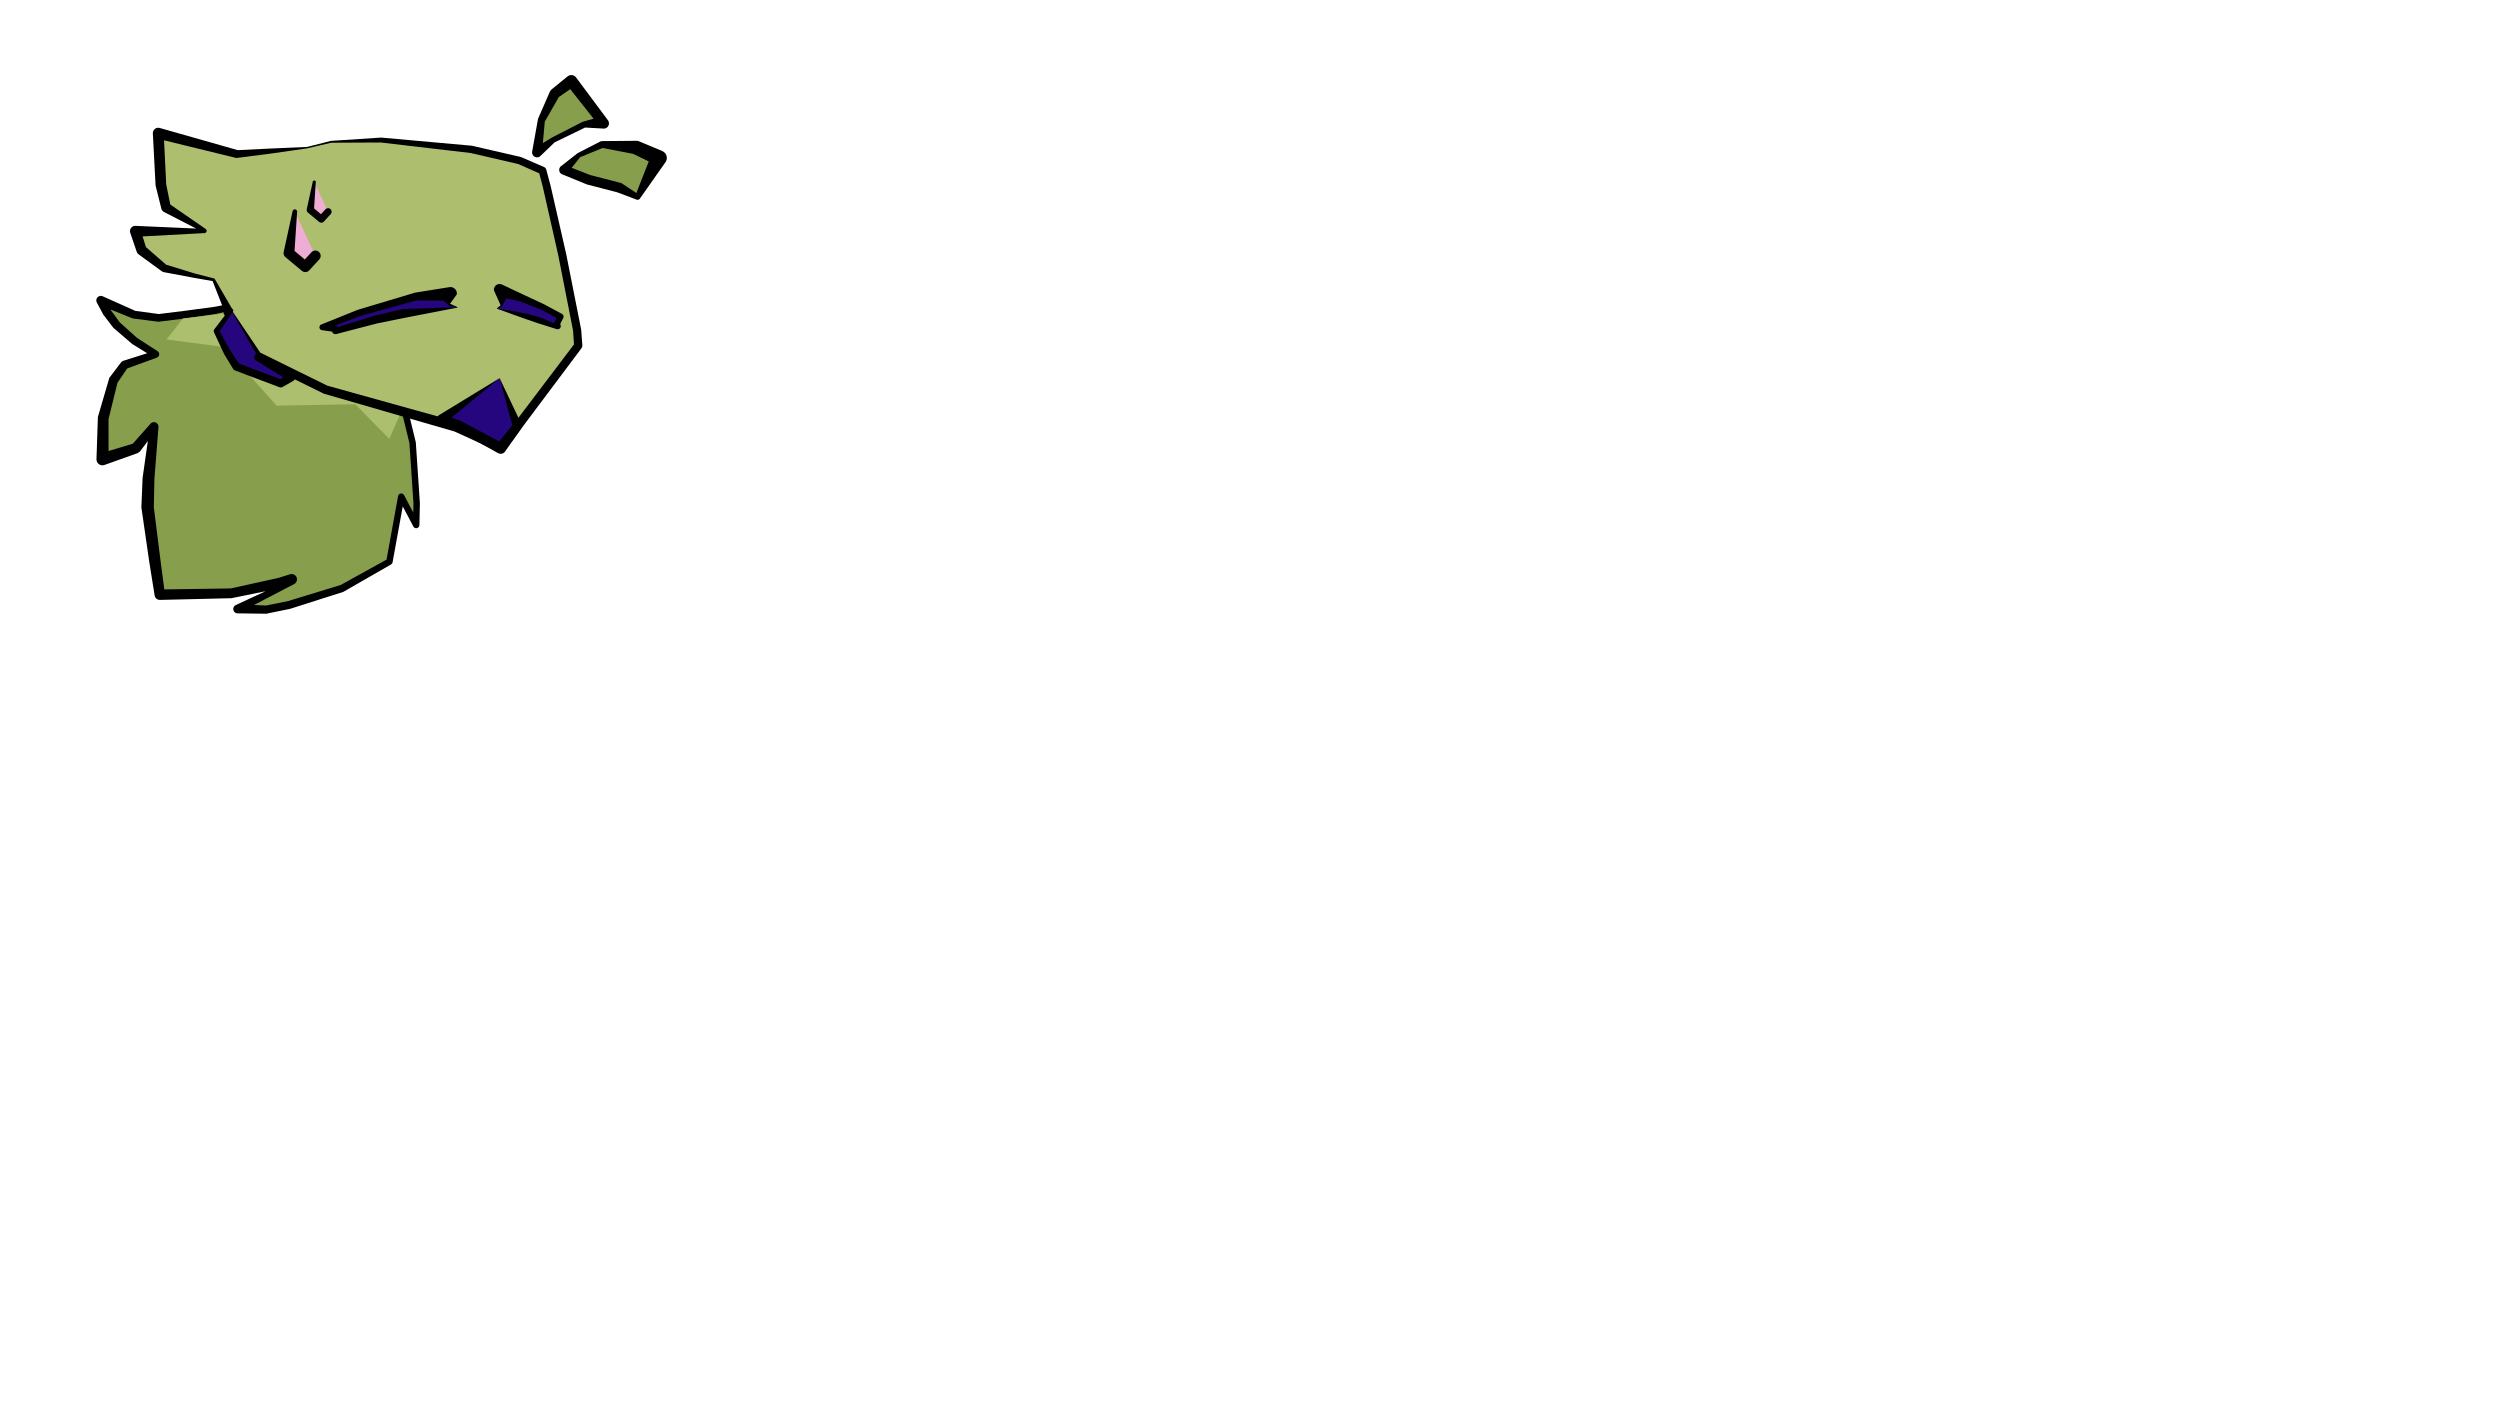
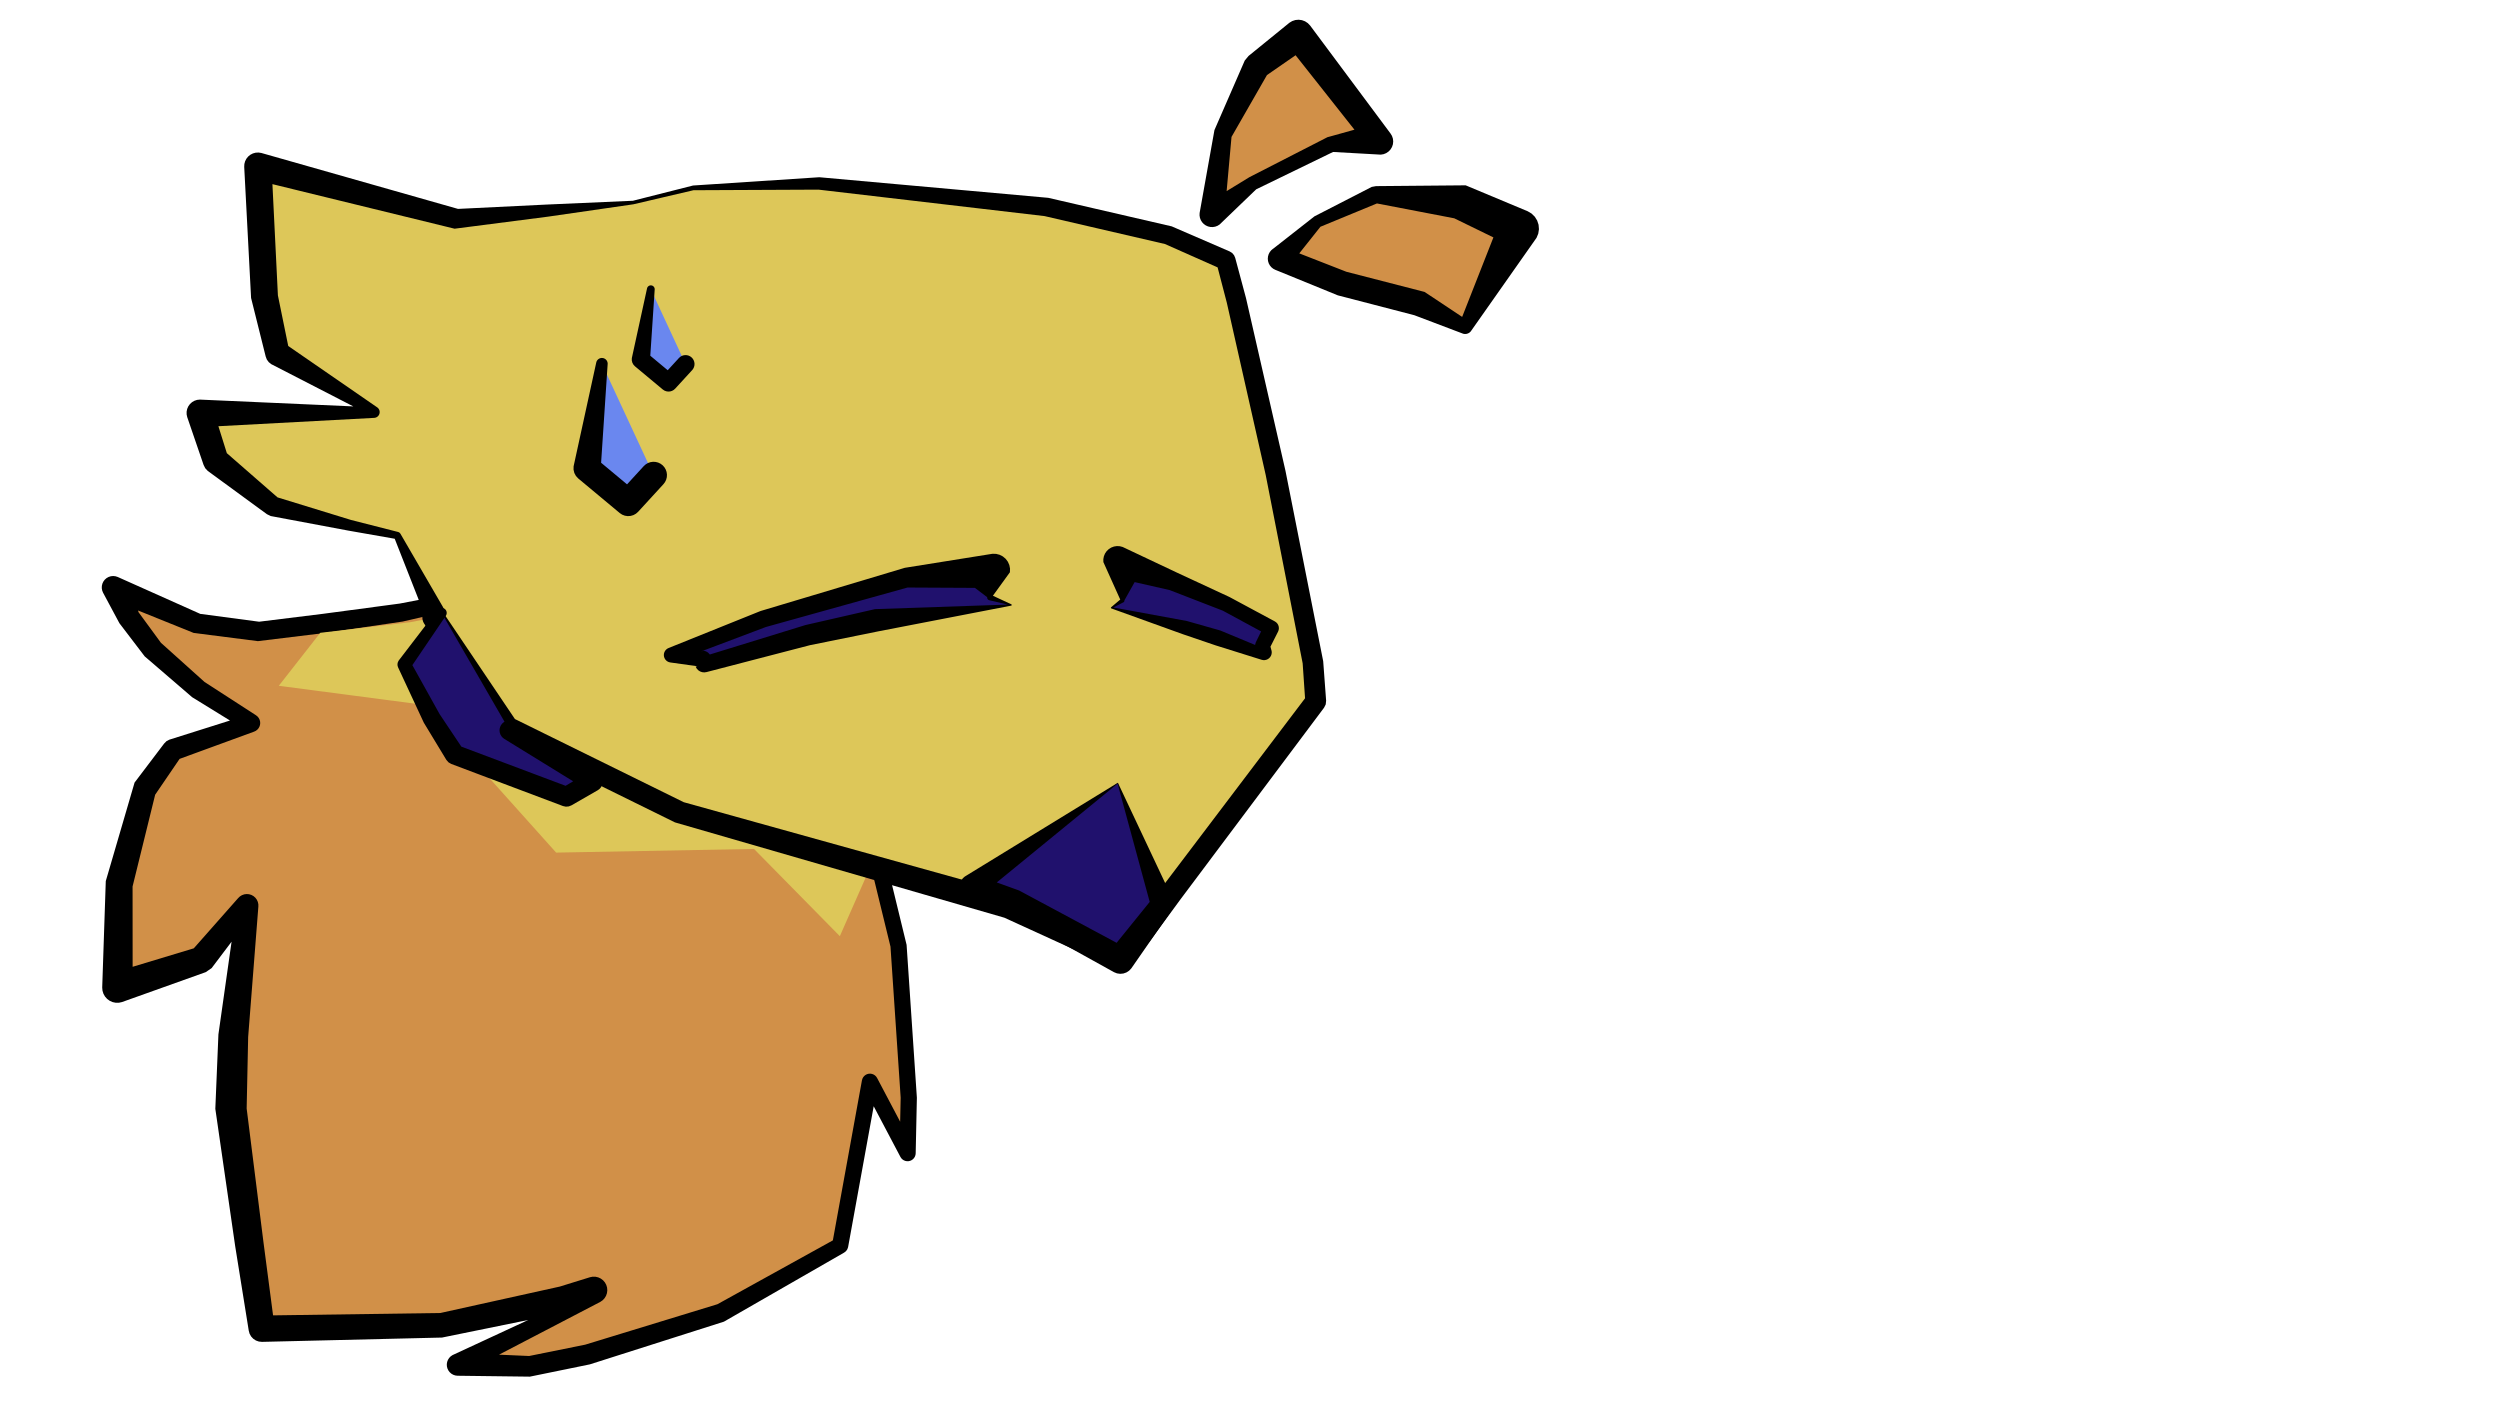
<svg xmlns="http://www.w3.org/2000/svg" version="1.1" x="0px" y="0px" width="1920px" height="1080px" viewBox="0 0 1920 1080">
  <g id="blender_frame.19">
    <g id="blender_object.Stroke.19.uuid_0x0">
      <g id="layer.Fills.uuid_0x1" />
      <g id="layer.black.uuid_0x2" />
      <g id="layer.skin.uuid_0x3" />
      <g id="layer.yella.uuid_0x4" />
      <g id="layer.red.uuid_0x5">
-         <polyline points="302.595,281.306 316.873,339.852 320.002,386.249 319.639,403.194 308.155,381.426 299.077,431.37 262.798,451.87 222.126,464.577 204.548,468.193 182.498,467.712 223.992,444.946 214.607,447.78 177.63,455.672 122.732,456.727 118.944,430.942 113.349,389.828 114.048,367.459 118.213,327.7 104.365,344.202 78.677,352.782 79.2,321.318 86.9,292.334 95.635,280.229 119.47,272.047 103.5,261.948 89.623,249.801 82.315,240.071 77.424,230.708 103.185,241.773 121.928,244.155 141.78,241.671 165.291,238.373 213.01,228.299" fill="#879F4C" stroke="none" fill-opacity="1" />
-         <path d="M304.993,280.721L304.833,280.264L304.587,279.847L304.264,279.487L303.877,279.196L303.441,278.986L302.972,278.866L302.489,278.839L302.01,278.907L301.553,279.067L301.137,279.314L300.776,279.637L300.485,280.023L300.276,280.46L300.155,280.928L300.128,281.412L300.196,281.891L314.424,340.23L317.532,386.305L317.375,393.612L310.339,380.274L310.056,379.851L309.693,379.495L309.265,379.221L308.789,379.04L308.287,378.961L307.779,378.986L307.287,379.115L306.832,379.341L306.433,379.657L306.107,380.047L305.868,380.496L305.726,380.984L296.855,429.79L261.666,449.255L221.353,461.586L204.262,465.041L195.069,464.636L225.962,448.538L226.666,448.05L227.253,447.426L227.698,446.693L227.98,445.884L228.088,445.034L228.016,444.181L227.769,443.36L227.357,442.609L226.797,441.961L226.115,441.442L225.34,441.077L224.506,440.882L223.649,440.864L222.808,441.024L213.603,443.876L177.199,451.93L126.183,452.653L123.255,430.332L118.131,389.579L118.59,367.768L121.698,328.066L121.697,327.323L121.539,326.597L121.232,325.921L120.789,325.325L120.231,324.835L119.582,324.474L118.871,324.258L118.131,324.197L117.395,324.293L116.695,324.542L116.063,324.932L115.529,325.448L102.014,340.747L83.368,346.381L83.35,321.895L90.235,293.914L97.684,282.991L120.377,274.692L120.895,274.453L121.353,274.113L121.733,273.688L122.019,273.195L122.199,272.654L122.265,272.088L122.215,271.52L122.051,270.974L121.78,270.472L121.412,270.036L120.964,269.684L105.295,259.546L91.998,247.598L85.168,238.272L85.018,237.747L101.975,244.59L121.555,247.094L142.145,244.582L165.677,241.124L213.399,230.138L213.75,230.027L214.073,229.849L214.355,229.612L214.585,229.325L214.755,228.998L214.858,228.644L214.89,228.277L214.849,227.911L214.738,227.56L214.561,227.237L214.324,226.955L214.036,226.724L213.709,226.555L213.356,226.452L212.989,226.42L212.622,226.46L164.81,235.635L141.395,238.764L121.931,241.169L103.999,238.787L78.794,227.518L78.116,227.306L77.41,227.236L76.704,227.312L76.029,227.529L75.411,227.879L74.878,228.348L74.451,228.915L74.149,229.557L73.983,230.247L73.962,230.956L74.085,231.655L74.347,232.315L79.336,241.628L87.046,251.736L101.531,264.198L113.049,271.295L94.571,277.13L93.682,277.597L92.977,278.312L83.958,290.211L75.18,320.25L74.093,352.705L74.179,353.672L74.468,354.6L74.945,355.445L75.59,356.171L76.373,356.745L77.259,357.142L78.209,357.342L79.18,357.338L80.129,357.13L105.639,348.017L107.446,346.787L113.534,338.728L109.522,366.985L108.578,389.679L114.63,431.529L118.767,457.309L119.02,458.238L119.487,459.079L120.141,459.785L120.945,460.314L121.851,460.636L122.809,460.734L177.702,459.42L215.447,451.719L220.214,446.532L180.886,464.775L180.331,465.156L179.864,465.641L179.503,466.21L179.263,466.839L179.154,467.504L179.18,468.177L179.34,468.831L179.628,469.44L180.032,469.979L180.535,470.427L181.118,470.764L181.756,470.979L182.425,471.061L204.479,471.338L222.748,467.598L263.643,454.575L300.292,433.519L300.859,433.078L301.276,432.492L301.506,431.811L309.306,388.898L317.455,404.346L317.732,404.762L318.086,405.113L318.504,405.387L318.969,405.57L319.461,405.656L319.96,405.642L320.446,405.527L320.899,405.316L321.301,405.019L321.634,404.647L321.886,404.216L322.046,403.743L322.107,403.247L322.47,386.302L319.336,339.685z" fill="#000000" stroke="none" fill-opacity="1" />
-         <polygon points="412.449,117.047 415.692,92.528 426.028,71.877 438.782,62.143 463.678,94.755 448.733,95.584 424.798,107.535" fill="#879F4C" stroke="none" fill-opacity="1" />
-         <path d="M408.676,116.548L408.652,117.294L408.773,118.03L409.035,118.729L409.429,119.362L409.938,119.907L410.545,120.342L411.224,120.65L411.95,120.82L412.696,120.845L413.432,120.724L414.131,120.461L414.765,120.068L415.309,119.558L415.744,118.952L416.053,118.273L416.222,117.546L418.398,93.359L429.205,74.507L437.933,68.464L455.88,91.163L448.6,93.19L447.662,93.438L423.851,105.639L410.127,114.032L409.583,114.543L409.15,115.151L408.843,115.831L408.675,116.558L408.652,117.303L408.775,118.039L409.039,118.737L409.435,119.37L409.946,119.913L410.553,120.347L411.233,120.653L411.96,120.821L412.706,120.844L413.441,120.721L414.139,120.457L414.772,120.062L425.928,109.339L449.361,97.952L463.901,98.767L464.758,98.625L465.566,98.302L466.284,97.814L466.881,97.182L467.328,96.436L467.604,95.612L467.697,94.747L467.601,93.883L467.322,93.06L466.872,92.316L442.366,59.406L441.668,58.677L440.824,58.122L439.878,57.768L438.877,57.634L437.872,57.725L436.912,58.039L436.045,58.558L423.59,68.682L422.434,70.078L413.195,91.279z" fill="#000000" stroke="none" fill-opacity="1" />
-         <polyline points="167.995,241.32 217.215,231.875 297.648,272.69 309.51,313.161 298.984,337.043 272.814,310.445 212.491,311.563 178.946,274.128 178.407,267.339 127.931,260.707 140.575,244.553" fill="#ACBF6E" stroke="none" fill-opacity="1" />
-         <polygon points="433.127,130.487 444.449,119.235 462.259,110.98 487.629,112.964 506.365,121.303 489.627,151.21 475.515,144.08 452.225,138.116" fill="#879F4C" stroke="none" fill-opacity="1" />
-         <path d="M430.543,127.887L430.086,128.441L429.745,129.073L429.534,129.76L429.462,130.475L429.53,131.19L429.736,131.878L430.073,132.513L430.527,133.07L431.081,133.527L431.714,133.868L432.4,134.079L433.115,134.151L433.83,134.083L434.518,133.877L435.153,133.54L435.71,133.086L445.506,120.754L462.739,113.648L486.307,118.177L498.246,124.002L488.719,148.237L477.261,140.625L453.413,134.474L434.486,127.083L433.796,126.883L433.08,126.822L432.366,126.901L431.682,127.119L431.052,127.465L430.503,127.928L430.054,128.489L429.723,129.127L429.523,129.817L429.462,130.533L429.541,131.247L429.759,131.932L430.105,132.561L430.568,133.111L431.129,133.559L431.767,133.89L450.807,141.666L474.146,147.725L488.615,153.213L489.073,153.384L489.557,153.453L490.045,153.415L490.513,153.272L490.938,153.031L491.302,152.704L491.586,152.306L511.398,124.12L511.919,122.857L512.129,121.507L512.015,120.145L511.584,118.849L510.86,117.69L509.884,116.734L508.71,116.035L489.784,108.122L462.463,108.366L461.156,108.601L443.683,117.582z" fill="#000000" stroke="none" fill-opacity="1" />
-         <polyline points="175.278,238.097 164.04,214.895 149.551,211.772 126.175,206.026 108.728,192.127 103.88,177.521 156.924,177.261 127.545,159.468 123.578,142.255 121.542,102.278 182.315,118.398 209.793,115.833 235.982,113.365 254.255,108.899 292.536,107.539 361.88,114.699 399.015,123.271 416.659,131 419.879,143.157 431.832,195.779 443.213,253.428 444.074,265.476 400.3,323.596 390.45,335.991 384.358,342.984 350.478,327.758 250.191,299.342 197.64,273.459 175.047,239.913" fill="#ADBF6F" stroke="none" fill-opacity="1" />
-         <path d="M172.531,239.428L172.843,239.938L173.249,240.378L173.733,240.73L174.276,240.981L174.858,241.121L175.456,241.144L176.047,241.051L176.609,240.844L177.119,240.532L177.559,240.126L177.911,239.642L178.162,239.099L178.302,238.517L178.325,237.919L178.232,237.328L178.025,236.766L165.048,214.407L164.857,214.13L164.591,213.921L164.276,213.801L149.927,210.14L127.535,203.259L112.089,189.781L109.514,181.567L156.933,179.026L157.282,178.989L157.617,178.884L157.925,178.714L158.193,178.487L158.411,178.212L158.57,177.898L158.663,177.56L158.688,177.209L158.643,176.861L158.53,176.528L158.353,176.225L158.119,175.962L157.838,175.751L130.808,157.107L127.658,141.685L125.987,107.762L181.532,121.348L209.965,117.681L236.033,113.907L254.354,109.615L292.472,109.436L361.412,117.507L398.106,126.017L414.159,133.143L416.957,143.876L428.819,196.419L440.089,253.846L440.819,264.515L397.641,321.538L387.387,333.441L383.261,337.983L352.068,324.22L251.399,296.199L199.923,270.845L177.828,238.039L177.409,237.533L176.9,237.118L176.318,236.81L175.689,236.621L175.034,236.559L174.38,236.626L173.752,236.819L173.173,237.131L172.667,237.55L172.251,238.06L171.944,238.641L171.755,239.271L171.693,239.925L171.76,240.579L171.953,241.207L172.265,241.786L194.859,275.333L196.159,276.468L248.709,302.351L349.146,331.414L382.672,346.735L383.674,347.04L384.72,347.081L385.743,346.857L386.676,346.381L387.459,345.686L393.455,338.608L402.932,325.687L446.613,267.388L447.122,266.376L447.244,265.25L446.35,253.204L434.855,195.183L422.813,142.491L419.526,130.241L419.174,129.429L418.598,128.756L417.849,128.284L400.17,120.634L362.519,111.931L292.731,105.654L254.23,108.18L235.892,112.827L209.62,113.984L182.572,115.309L122.609,98.257L121.751,98.123L120.884,98.17L120.046,98.396L119.273,98.791L118.599,99.338L118.053,100.012L117.659,100.785L117.433,101.623L117.387,102.49L119.48,142.463L123.93,160.301L124.278,161.224L124.856,162.023L125.624,162.641L150.654,175.527L103.86,173.449L103.013,173.542L102.204,173.809L101.469,174.239L100.839,174.813L100.342,175.505L100,176.286L99.827,177.12L99.832,177.972L100.015,178.804L104.999,193.365L105.506,194.376L106.28,195.201L124.299,208.382L125.456,208.951L149.151,213.398L163.271,215.875z" fill="#000000" stroke="none" fill-opacity="1" />
-         <polygon points="339.276,321.954 383.712,290.393 397.338,327.146 384.541,344.404 351.796,326.524" fill="#25067F" stroke="none" fill-opacity="1" />
-         <path d="M337.083,318.868L336.523,319.355L336.069,319.942L335.738,320.606L335.542,321.322L335.491,322.062L335.585,322.799L335.82,323.503L336.189,324.147L336.676,324.707L337.263,325.161L337.927,325.492L338.643,325.688L339.384,325.739L340.12,325.645L340.824,325.41L341.468,325.041L383.712,290.393L393.459,326.593L383.368,339.07L353.653,323.123L340.574,318.398L339.855,318.213L339.114,318.172L338.379,318.276L337.679,318.521L337.04,318.899L336.486,319.394L336.04,319.987L335.719,320.656L335.534,321.375L335.493,322.116L335.597,322.851L335.843,323.552L336.22,324.191L336.715,324.744L337.308,325.19L337.977,325.511L350.194,330.065L382.567,348.02L383.478,348.384L384.449,348.523L385.426,348.428L386.353,348.104L387.176,347.571L387.85,346.858L400.106,329.198L400.525,328.455L400.749,327.631L400.764,326.778L400.569,325.948L383.712,290.393z" fill="#000000" stroke="none" fill-opacity="1" />
-         <polygon points="275.643,240.338 319.059,227.754 345.947,225.383 344.731,233.812 351.16,236.058 310.094,240.736 289.169,245.261 257.612,253.823 257.135,252.647 247.617,251.322" fill="#25067F" stroke="none" fill-opacity="1" />
-         <path d="M274.928,237.872L274.461,238.059L274.039,238.334L273.679,238.685L273.394,239.1L273.195,239.563L273.091,240.055L273.085,240.558L273.177,241.053L273.364,241.52L273.638,241.942L273.99,242.302L274.405,242.587L274.867,242.785L275.359,242.89L275.863,242.896L276.357,242.804L319.62,230.747L340.164,230.854L343.909,233.693L343.903,233.884L343.941,234.07L344.021,234.243L344.138,234.393L344.285,234.513L344.457,234.596L350.169,235.947L309.707,237.333L288.505,242.188L258.855,251.316L259.594,251.649L259.252,251.047L258.766,250.554L258.168,250.203L257.501,250.019L256.621,250.258L276.579,242.728L277.028,242.5L277.423,242.188L277.75,241.805L277.995,241.366L278.151,240.887L278.209,240.387L278.17,239.886L278.033,239.401L277.804,238.953L277.492,238.558L277.11,238.231L276.67,237.986L276.192,237.83L275.692,237.771L275.19,237.811L274.706,237.948L246.78,249.185L246.367,249.397L246.006,249.687L245.711,250.044L245.493,250.453L245.362,250.897L245.322,251.359L245.377,251.82L245.522,252.26L245.754,252.661L246.061,253.009L246.431,253.287L246.85,253.485L247.301,253.595L255.503,254.741L255.018,254.875L255.345,255.466L255.805,255.96L256.369,256.331L257.005,256.555L257.677,256.621L258.345,256.524L289.914,248.316L310.652,244.12L351.186,236.278L351.23,236.268L351.272,236.25L351.309,236.222L351.34,236.188L351.363,236.149L351.378,236.105L351.383,236.059L351.378,236.014L351.364,235.97L351.342,235.93L351.312,235.895L351.275,235.867L351.234,235.848L345.651,233.253L350.838,226.089L350.872,224.978L350.658,223.888L350.205,222.874L349.537,221.986L348.687,221.27L347.7,220.762L346.623,220.487L345.513,220.46L318.793,224.735z" fill="#000000" stroke="none" fill-opacity="1" />
-         <polygon points="416.731,235.703 400.609,228.846 383.672,222.474 385.133,234.718 381.852,236.918 404.152,242.96 414.263,246.115 428.294,250.516 427.939,248.452 430.504,243.139" fill="#25067F" stroke="none" fill-opacity="1" />
-         <path d="M415.824,237.835L416.257,237.97L416.709,238.019L417.161,237.979L417.597,237.851L417.999,237.641L418.353,237.357L418.644,237.008L418.862,236.61L418.998,236.177L419.046,235.725L419.006,235.273L418.878,234.837L418.668,234.435L418.384,234.081L418.035,233.79L417.637,233.572L401.738,226.19L385.211,218.383L384.346,218.156L383.453,218.109L382.57,218.245L381.732,218.557L380.976,219.034L380.332,219.655L379.828,220.393L379.485,221.219L379.318,222.097L379.332,222.991L384.47,234.414L381.728,236.734L381.693,236.763L381.664,236.799L381.644,236.841L381.632,236.885L381.63,236.931L381.638,236.977L381.654,237.02L381.679,237.058L381.712,237.091L381.751,237.116L381.794,237.133L403.563,244.98L413.553,248.384L427.585,252.779L428.059,252.876L428.543,252.875L429.017,252.775L429.461,252.581L429.856,252.301L430.186,251.947L430.437,251.533L430.599,251.077L430.665,250.597L430.632,250.114L430.272,248.78L432.61,244.155L432.78,243.676L432.842,243.171L432.793,242.665L432.637,242.181L432.379,241.742L432.033,241.37L431.614,241.081L417.831,233.665L417.412,233.49L416.967,233.4L416.513,233.398L416.067,233.484L415.647,233.656L415.269,233.907L414.946,234.227L414.693,234.603L414.517,235.022L414.427,235.467L414.425,235.921L414.512,236.367L414.684,236.787L414.934,237.165L415.254,237.488L415.63,237.741L427.426,244.135L425.818,247.428L425.607,248.124L425.618,248.851L426.733,248.731L414.974,243.846L404.779,240.951L382.381,236.831L385.48,235.235L385.607,235.122L385.699,234.978L385.748,234.815L385.751,234.645L388.864,229.097L399.535,231.526z" fill="#000000" stroke="none" fill-opacity="1" />
+         <polyline points="654.093,578.578 690.059,726.054 697.942,842.928 697.026,885.613 668.099,830.779 645.233,956.588 553.847,1008.228 451.393,1040.235 407.114,1049.346 351.57,1048.133 456.093,990.787 432.452,997.924 339.309,1017.803 201.02,1020.462 191.479,955.511 177.384,851.945 179.144,795.597 189.637,695.445 154.755,737.013 90.045,758.625 91.364,679.367 110.761,606.359 132.763,575.866 192.802,555.255 152.576,529.816 117.619,499.218 99.211,474.708 86.89,451.121 151.781,478.995 198.996,484.995 249.003,478.739 308.226,470.429 428.431,445.054" fill="#D19048" stroke="none" fill-opacity="1" />
+         <path d="M660.135,577.104L659.731,575.954L659.111,574.904L658.298,573.996L657.324,573.264L656.225,572.735L655.044,572.432L653.827,572.365L652.62,572.536L651.469,572.939L650.42,573.56L649.512,574.373L648.779,575.347L648.251,576.446L647.948,577.627L647.88,578.844L648.052,580.051L683.891,727.007L691.719,843.071L691.324,861.476L673.6,827.877L672.888,826.812L671.974,825.915L670.895,825.224L669.698,824.769L668.432,824.569L667.153,824.633L665.913,824.957L664.767,825.529L663.762,826.323L662.941,827.306L662.339,828.437L661.981,829.667L639.635,952.608L550.995,1001.641L449.446,1032.703L406.393,1041.406L383.237,1040.384L461.057,999.835L462.83,998.605L464.309,997.033L465.428,995.187L466.139,993.15L466.411,991.009L466.231,988.858L465.608,986.792L464.569,984.9L463.16,983.266L461.441,981.96L459.488,981.041L457.387,980.548L455.23,980.502L453.11,980.907L429.923,988.09L338.222,1008.378L209.714,1010.199L202.339,953.974L189.431,851.317L190.587,796.374L198.417,696.365L198.414,694.494L198.016,692.666L197.242,690.963L196.127,689.461L194.72,688.228L193.085,687.318L191.295,686.774L189.431,686.62L187.576,686.861L185.813,687.488L184.222,688.473L182.875,689.77L148.833,728.31L101.863,742.503L101.818,680.821L119.162,610.338L137.924,582.823L195.089,561.917L196.393,561.314L197.547,560.46L198.505,559.389L199.225,558.147L199.678,556.784L199.845,555.357L199.719,553.927L199.306,552.551L198.622,551.288L197.696,550.19L196.567,549.303L157.096,523.764L123.601,493.667L106.396,470.176L106.018,468.854L148.734,486.09L198.055,492.398L249.92,486.07L309.198,477.36L429.409,449.686L430.294,449.406L431.107,448.959L431.817,448.362L432.398,447.638L432.825,446.815L433.084,445.923L433.165,444.999L433.063,444.076L432.783,443.192L432.336,442.378L431.739,441.668L431.015,441.088L430.191,440.66L429.3,440.401L428.376,440.321L427.453,440.423L307.015,463.532L248.031,471.414L199.003,477.473L153.832,471.472L90.341,443.087L88.634,442.553L86.855,442.377L85.077,442.567L83.375,443.114L81.82,443.997L80.477,445.177L79.402,446.605L78.64,448.222L78.223,449.961L78.168,451.748L78.478,453.509L79.139,455.169L91.707,478.629L111.128,504.092L147.616,535.483L176.63,553.361L130.083,568.058L127.845,569.236L126.068,571.036L103.348,601.01L81.238,676.677L78.499,758.433L78.717,760.869L79.444,763.204L80.646,765.334L82.27,767.163L84.242,768.609L86.475,769.607L88.868,770.113L91.314,770.103L93.703,769.578L157.964,746.622L162.515,743.526L177.85,723.224L167.745,794.403L165.368,851.569L180.612,956.99L191.033,1021.929L191.67,1024.268L192.847,1026.387L194.495,1028.164L196.519,1029.497L198.802,1030.31L201.214,1030.554L339.49,1027.246L434.569,1007.846L446.577,994.782L347.511,1040.734L346.113,1041.696L344.936,1042.917L344.027,1044.35L343.422,1045.935L343.147,1047.609L343.213,1049.304L343.616,1050.952L344.341,1052.486L345.358,1053.844L346.626,1054.971L348.093,1055.822L349.702,1056.362L351.386,1056.569L406.941,1057.266L452.959,1047.846L555.975,1015.04L648.292,962.002L649.722,960.891L650.771,959.415L651.351,957.7L670.999,849.603L691.526,888.514L692.223,889.562L693.116,890.448L694.169,891.136L695.34,891.598L696.579,891.815L697.837,891.778L699.061,891.489L700.202,890.959L701.214,890.211L702.053,889.274L702.687,888.187L703.09,886.995L703.244,885.746L704.16,843.062L696.264,725.635z" fill="#000000" stroke="none" fill-opacity="1" />
+         <polygon points="930.816,164.812 938.984,103.049 965.02,51.027 997.147,26.508 1059.86,108.657 1022.214,110.747 961.921,140.849" fill="#D19048" stroke="none" fill-opacity="1" />
+         <path d="M921.312,163.555L921.249,165.433L921.555,167.288L922.216,169.047L923.207,170.643L924.491,172.016L926.018,173.111L927.729,173.888L929.559,174.316L931.438,174.378L933.292,174.073L935.051,173.412L936.648,172.421L938.02,171.137L939.116,169.61L939.892,167.898L940.32,166.068L945.8,105.141L973.024,57.653L995.009,42.43L1040.217,99.609L1021.879,104.715L1019.516,105.342L959.537,136.074L924.966,157.217L923.596,158.504L922.505,160.034L921.732,161.747L921.309,163.578L921.251,165.457L921.561,167.311L922.226,169.068L923.221,170.662L924.509,172.031L926.039,173.123L927.752,173.896L929.583,174.319L931.461,174.377L933.315,174.067L935.073,173.402L936.667,172.406L964.768,145.394L1023.796,116.711L1060.422,118.765L1062.582,118.407L1064.615,117.594L1066.426,116.362L1067.929,114.77L1069.055,112.892L1069.751,110.816L1069.983,108.638L1069.743,106.462L1069.04,104.388L1067.907,102.514L1006.177,19.614L1004.416,17.778L1002.292,16.379L999.909,15.488L997.388,15.15L994.855,15.381L992.436,16.17L990.254,17.477L958.878,42.979L955.967,46.496L932.695,99.901z" fill="#000000" stroke="none" fill-opacity="1" />
+         <polyline points="315.037,477.854 439.023,454.062 641.631,556.874 671.512,658.821 644.997,718.98 579.076,651.979 427.122,654.797 342.622,560.498 341.265,543.396 214.116,526.688 245.966,485.998" fill="#DDC759" stroke="none" fill-opacity="1" />
+         <polygon points="982.902,198.665 1011.424,170.323 1056.285,149.529 1120.193,154.526 1167.39,175.532 1125.226,250.866 1089.678,232.907 1031.01,217.885" fill="#D19048" stroke="none" fill-opacity="1" />
+         <path d="M976.395,192.117L975.242,193.512L974.384,195.106L973.853,196.836L973.67,198.636L973.842,200.438L974.362,202.171L975.21,203.77L976.353,205.173L977.749,206.325L979.342,207.183L981.072,207.714L982.873,207.897L984.674,207.726L986.408,207.206L988.006,206.358L989.409,205.214L1014.086,174.148L1057.494,156.25L1116.863,167.658L1146.938,182.33L1122.939,243.378L1094.075,224.204L1034.003,208.711L986.327,190.092L984.589,189.589L982.785,189.434L980.987,189.634L979.262,190.182L977.677,191.055L976.292,192.221L975.162,193.634L974.329,195.241L973.825,196.979L973.671,198.782L973.871,200.581L974.418,202.306L975.291,203.891L976.457,205.275L977.87,206.406L979.477,207.239L1027.438,226.827L1086.229,242.09L1122.677,255.912L1123.83,256.344L1125.05,256.517L1126.278,256.421L1127.456,256.061L1128.529,255.455L1129.444,254.63L1130.159,253.627L1180.066,182.627L1181.379,179.446L1181.907,176.045L1181.62,172.616L1180.535,169.35L1178.712,166.431L1176.253,164.023L1173.297,162.261L1125.622,142.328L1056.8,142.943L1053.507,143.536L1009.494,166.159z" fill="#000000" stroke="none" fill-opacity="1" />
+         <polyline points="333.383,469.735 305.075,411.291 268.577,403.423 209.694,388.949 165.744,353.938 153.533,317.146 287.149,316.49 213.146,271.668 203.151,228.309 198.023,127.609 351.109,168.215 420.326,161.752 486.297,155.537 532.326,144.286 628.756,140.859 803.431,158.897 896.974,180.491 941.42,199.96 949.532,230.583 979.642,363.137 1008.308,508.354 1010.478,538.703 900.212,685.106 875.401,716.328 860.053,733.946 774.71,695.591 522.088,624.011 389.714,558.812 332.8,474.309" fill="#DDC759" stroke="none" fill-opacity="1" />
+         <path d="M326.463,473.087L327.25,474.373L328.272,475.48L329.491,476.367L330.86,476.999L332.326,477.352L333.832,477.411L335.321,477.176L336.735,476.656L338.021,475.869L339.129,474.846L340.015,473.627L340.647,472.258L341,470.793L341.06,469.287L340.825,467.798L340.304,466.383L307.613,410.061L307.132,409.361L306.464,408.836L305.67,408.534L269.525,399.313L213.12,381.978L174.211,348.029L167.725,327.336L287.171,320.935L288.051,320.843L288.896,320.578L289.671,320.151L290.346,319.579L290.895,318.885L291.295,318.095L291.531,317.242L291.593,316.36L291.479,315.482L291.194,314.644L290.748,313.88L290.16,313.218L289.452,312.687L221.365,265.721L213.429,226.874L209.219,141.422L349.138,175.646L420.761,166.408L486.426,156.902L532.576,146.09L628.595,145.639L802.254,165.97L894.684,187.406L935.122,205.356L942.172,232.393L972.05,364.748L1000.439,509.408L1002.278,536.282L893.514,679.923L867.684,709.907L857.29,721.346L778.716,686.677L525.13,616.094L395.464,552.228L339.807,469.59L338.752,468.314L337.468,467.268L336.004,466.493L334.418,466.018L332.769,465.861L331.122,466.03L329.539,466.516L328.081,467.302L326.805,468.357L325.759,469.641L324.984,471.105L324.509,472.691L324.353,474.34L324.521,475.987L325.008,477.57L325.794,479.028L382.707,563.531L385.981,566.39L518.355,631.589L771.356,704.799L855.807,743.395L858.331,744.161L860.966,744.265L863.543,743.7L865.893,742.502L867.864,740.75L882.968,722.921L906.842,690.374L1016.873,543.52L1018.157,540.97L1018.464,538.132L1016.212,507.789L987.255,361.634L956.922,228.904L948.641,198.047L947.755,196.001L946.304,194.307L944.417,193.118L899.885,173.847L805.041,151.925L629.246,136.113L532.262,142.476L486.068,154.181L419.889,157.097L351.757,160.433L200.709,117.48L198.549,117.143L196.366,117.261L194.255,117.83L192.308,118.825L190.61,120.201L189.234,121.901L188.241,123.848L187.674,125.959L187.556,128.143L192.828,228.835L204.039,273.767L204.914,276.092L206.37,278.104L208.304,279.662L271.355,312.121L153.483,306.887L151.349,307.122L149.311,307.795L147.458,308.878L145.871,310.323L144.619,312.067L143.757,314.032L143.324,316.135L143.337,318.281L143.796,320.378L156.35,357.055L157.627,359.602L159.577,361.679L204.967,394.883L207.883,396.316L267.571,407.518L303.137,413.758z" fill="#000000" stroke="none" fill-opacity="1" />
+         <polygon points="746.492,680.971 858.426,601.469 892.751,694.048 860.515,737.522 778.03,692.483" fill="#20116D" stroke="none" fill-opacity="1" />
+         <path d="M740.969,673.195L739.558,674.422L738.414,675.901L737.58,677.574L737.088,679.378L736.958,681.243L737.194,683.098L737.788,684.871L738.716,686.494L739.943,687.905L741.421,689.049L743.095,689.883L744.899,690.375L746.764,690.505L748.619,690.269L750.392,689.675L752.015,688.747L858.309,601.848L882.979,692.656L857.56,724.084L782.708,683.916L749.762,672.012L747.951,671.546L746.085,671.442L744.233,671.705L742.469,672.324L740.859,673.275L739.466,674.521L738.343,676.016L737.532,677.701L737.067,679.512L736.963,681.379L737.225,683.23L737.844,684.994L738.795,686.604L740.042,687.997L741.536,689.121L743.221,689.931L773.995,701.401L855.542,746.63L857.837,747.548L860.284,747.897L862.745,747.657L865.078,746.843L867.153,745.499L868.852,743.703L899.723,699.217L900.779,697.345L901.344,695.272L901.381,693.123L900.889,691.03L858.653,601.385L858.628,601.336L858.592,601.293L858.548,601.26L858.498,601.238L858.443,601.228L858.388,601.23L858.335,601.245L858.287,601.272z" fill="#000000" stroke="none" fill-opacity="1" />
+         <polygon points="586.201,475.381 695.567,443.682 763.297,437.708 760.233,458.941 776.429,464.598 672.984,476.384 620.274,487.78 540.781,509.349 539.579,506.387 515.605,503.048" fill="#20116D" stroke="none" fill-opacity="1" />
+         <path d="M584.401,469.169L583.224,469.64L582.161,470.331L581.253,471.216L580.536,472.262L580.036,473.427L579.774,474.667L579.758,475.935L579.99,477.181L580.461,478.358L581.152,479.421L582.037,480.328L583.082,481.046L584.247,481.545L585.487,481.808L586.755,481.824L588.001,481.592L696.979,451.221L748.73,451.49L758.162,458.642L758.148,459.122L758.244,459.591L758.445,460.027L758.739,460.406L759.112,460.708L759.543,460.917L773.933,464.319L672.008,467.811L618.601,480.04L543.912,503.033L545.774,503.873L544.912,502.356L543.688,501.113L542.183,500.23L540.501,499.766L538.285,500.369L588.561,481.401L589.69,480.825L590.685,480.04L591.508,479.076L592.127,477.97L592.518,476.764L592.667,475.505L592.567,474.241L592.222,473.021L591.646,471.892L590.861,470.896L589.896,470.074L588.79,469.455L587.584,469.063L586.325,468.915L585.061,469.015L583.841,469.36L513.495,497.665L512.457,498.198L511.547,498.93L510.802,499.829L510.254,500.86L509.923,501.98L509.824,503.143L509.961,504.302L510.328,505.411L510.911,506.423L511.684,507.297L512.618,507.998L513.673,508.497L514.808,508.774L535.471,511.66L534.248,512L535.073,513.487L536.229,514.733L537.65,515.666L539.253,516.232L540.945,516.397L542.627,516.153L622.149,495.477L674.388,484.908L776.493,465.154L776.606,465.129L776.711,465.082L776.805,465.013L776.882,464.927L776.94,464.827L776.976,464.717L776.989,464.602L776.978,464.487L776.944,464.377L776.887,464.276L776.811,464.188L776.719,464.119L776.614,464.069L762.551,457.534L775.618,439.486L775.704,436.689L775.163,433.944L774.022,431.388L772.34,429.152L770.2,427.349L767.712,426.068L765.001,425.376L762.203,425.307L694.897,436.077z" fill="#000000" stroke="none" fill-opacity="1" />
+         <polygon points="941.6,463.706 900.99,446.433 858.326,430.38 862.006,461.224 853.741,466.766 909.915,481.984 935.384,489.931 970.729,501.019 969.834,495.819 976.294,482.435" fill="#20116D" stroke="none" fill-opacity="1" />
+         <path d="M939.317,469.074L940.408,469.417L941.545,469.539L942.684,469.438L943.782,469.116L944.795,468.587L945.686,467.87L946.42,466.993L946.969,465.989L947.311,464.898L947.434,463.761L947.332,462.622L947.011,461.524L946.481,460.511L945.764,459.62L944.887,458.886L943.883,458.337L903.835,439.743L862.203,420.076L860.025,419.503L857.775,419.385L855.549,419.727L853.439,420.515L851.534,421.716L849.913,423.279L848.643,425.14L847.78,427.22L847.357,429.432L847.394,431.685L860.336,460.457L853.429,466.301L853.34,466.375L853.268,466.466L853.217,466.57L853.188,466.683L853.182,466.799L853.201,466.913L853.243,467.021L853.307,467.119L853.389,467.201L853.486,467.264L853.595,467.306L908.432,487.073L933.596,495.647L968.941,506.719L970.136,506.963L971.356,506.96L972.549,506.709L973.667,506.221L974.662,505.516L975.494,504.623L976.126,503.58L976.534,502.431L976.7,501.222L976.617,500.006L975.71,496.645L981.599,484.996L982.027,483.788L982.184,482.517L982.063,481.241L981.668,480.022L981.019,478.918L980.147,477.979L979.093,477.252L944.371,458.572L943.317,458.13L942.196,457.902L941.052,457.898L939.93,458.116L938.871,458.549L937.918,459.181L937.106,459.986L936.466,460.934L936.024,461.989L935.797,463.11L935.792,464.253L936.01,465.376L936.444,466.434L937.075,467.388L937.88,468.2L938.829,468.839L968.542,484.944L964.491,493.24L963.959,494.993L963.987,496.825L966.796,496.522L937.177,484.217L911.494,476.925L855.073,466.546L862.879,462.526L863.2,462.241L863.431,461.879L863.555,461.468L863.563,461.038L871.404,447.063L898.285,453.183z" fill="#000000" stroke="none" fill-opacity="1" />
      </g>
      <g id="layer.apron.uuid_0x6">
-         <polyline points="198.27,274.297 223.637,289.91 215.643,294.538 181.582,281.718 174.583,270.708 166.203,254.218 177.571,238.487" fill="#25067F" stroke="none" fill-opacity="1" />
-         <path d="M199.865,271.705L199.328,271.444L198.751,271.292L198.156,271.256L197.565,271.336L197.001,271.531L196.485,271.831L196.039,272.227L195.678,272.702L195.416,273.238L195.264,273.815L195.228,274.411L195.309,275.002L195.503,275.566L195.804,276.081L196.199,276.528L196.674,276.889L217.679,289.829L215.367,291.198L183.584,279.254L176.964,269.35L168.652,254.409L178.832,239.399L178.986,239.135L179.085,238.847L179.126,238.545L179.108,238.24L179.03,237.945L178.896,237.671L178.711,237.428L178.482,237.226L178.219,237.072L177.93,236.973L177.628,236.932L177.323,236.951L177.028,237.028L176.754,237.162L176.511,237.347L176.309,237.576L164.503,252.99L164.234,253.495L164.112,254.055L164.146,254.627L164.333,255.168L172.142,271.948L179.04,283.333L179.683,284.055L180.521,284.536L214.576,297.372L215.446,297.559L216.333,297.486L217.16,297.158L225.168,292.553L225.677,292.183L226.1,291.717L226.418,291.173L226.618,290.576L226.692,289.951L226.635,289.324L226.451,288.721L226.148,288.169L225.738,287.692L225.238,287.308z" fill="#000000" stroke="none" fill-opacity="1" />
-         <polyline points="242.205,196.48 234.481,204.906 221.842,194.373 226.437,162.516" fill="#EFACD4" stroke="none" fill-opacity="1" />
-         <path d="M245.207,199.232L245.686,198.593L246.032,197.873L246.23,197.1L246.274,196.303L246.161,195.512L245.896,194.759L245.49,194.072L244.957,193.477L244.318,192.998L243.599,192.653L242.825,192.454L242.028,192.411L241.238,192.523L240.484,192.788L239.797,193.195L239.203,193.728L234.104,199.29L226.198,192.702L228.184,162.768L228.2,162.422L228.147,162.08L228.03,161.755L227.851,161.459L227.617,161.203L227.338,160.998L227.025,160.852L226.689,160.769L226.344,160.753L226.001,160.806L225.676,160.923L225.38,161.102L225.125,161.336L224.92,161.614L224.773,161.928L224.69,162.264L217.811,193.792L217.795,194.827L218.04,195.832L218.53,196.744L219.235,197.502L231.874,208.034L232.611,208.524L233.436,208.842L234.311,208.975L235.194,208.916L236.043,208.667L236.818,208.241L237.484,207.658z" fill="#000000" stroke="none" fill-opacity="1" />
-         <polyline points="251.945,162.613 246.758,168.272 238.27,161.198 241.356,139.803" fill="#EFACD4" stroke="none" fill-opacity="1" />
-         <path d="M253.962,164.461L254.283,164.032L254.515,163.549L254.648,163.03L254.678,162.494L254.602,161.963L254.424,161.457L254.151,160.996L253.794,160.597L253.365,160.275L252.881,160.043L252.362,159.91L251.826,159.88L251.296,159.956L250.79,160.134L250.328,160.407L249.929,160.765L246.505,164.5L241.196,160.076L242.529,139.973L242.54,139.74L242.504,139.511L242.425,139.292L242.305,139.094L242.148,138.922L241.961,138.784L241.751,138.686L241.525,138.63L241.293,138.62L241.063,138.655L240.845,138.734L240.646,138.854L240.475,139.011L240.337,139.198L240.238,139.409L240.183,139.634L235.563,160.808L235.552,161.503L235.716,162.178L236.046,162.79L236.519,163.3L245.007,170.373L245.502,170.701L246.056,170.915L246.644,171.004L247.237,170.965L247.807,170.798L248.328,170.512L248.774,170.12z" fill="#000000" stroke="none" fill-opacity="1" />
+         <polyline points="391.299,560.923 455.2,600.251 435.062,611.909 349.262,579.616 331.633,551.881 310.523,510.344 339.159,470.718" fill="#20116D" stroke="none" fill-opacity="1" />
+         <path d="M395.317,554.394L393.966,553.736L392.513,553.353L391.012,553.262L389.523,553.465L388.102,553.955L386.804,554.712L385.679,555.708L384.77,556.905L384.111,558.256L383.729,559.709L383.637,561.21L383.841,562.699L384.33,564.12L385.088,565.418L386.084,566.543L387.28,567.452L440.19,600.048L434.367,603.497L354.305,573.408L337.631,548.461L316.693,510.825L342.337,473.015L342.724,472.351L342.974,471.624L343.077,470.862L343.03,470.095L342.834,469.352L342.497,468.661L342.031,468.05L341.455,467.54L340.791,467.153L340.064,466.903L339.303,466.8L338.535,466.847L337.792,467.043L337.101,467.38L336.49,467.846L335.981,468.422L306.241,507.25L305.563,508.524L305.256,509.933L305.341,511.374L305.813,512.737L325.484,555.006L342.86,583.685L344.478,585.504L346.59,586.716L432.375,619.048L434.566,619.52L436.8,619.336L438.884,618.51L459.055,606.91L460.339,605.978L461.404,604.803L462.205,603.434L462.709,601.93L462.894,600.354L462.752,598.774L462.289,597.257L461.524,595.867L460.491,594.663L459.233,593.697z" fill="#000000" stroke="none" fill-opacity="1" />
+         <polyline points="501.971,364.901 482.516,386.126 450.679,359.595 462.253,279.346" fill="#6A87EF" stroke="none" fill-opacity="1" />
+         <path d="M509.534,371.834L510.741,370.225L511.611,368.412L512.111,366.464L512.221,364.456L511.937,362.465L511.27,360.567L510.246,358.836L508.904,357.339L507.295,356.131L505.482,355.261L503.534,354.762L501.526,354.652L499.535,354.936L497.637,355.602L495.906,356.627L494.409,357.969L481.566,371.98L461.652,355.385L466.653,279.981L466.692,279.11L466.561,278.249L466.264,277.429L465.813,276.684L465.225,276.04L464.523,275.524L463.734,275.154L462.887,274.946L462.017,274.907L461.155,275.038L460.336,275.335L459.59,275.786L458.947,276.374L458.43,277.076L458.061,277.866L457.853,278.712L440.524,358.131L440.483,360.738L441.1,363.271L442.336,365.567L444.111,367.477L475.948,394.008L477.805,395.24L479.884,396.042L482.087,396.377L484.311,396.227L486.45,395.601L488.403,394.528L490.078,393.059z" fill="#000000" stroke="none" fill-opacity="1" />
+         <polyline points="526.507,279.591 513.441,293.845 492.06,276.028 499.833,222.134" fill="#6A87EF" stroke="none" fill-opacity="1" />
+         <path d="M531.586,284.247L532.397,283.167L532.981,281.949L533.317,280.641L533.391,279.292L533.2,277.955L532.752,276.681L532.064,275.518L531.163,274.512L530.083,273.702L528.865,273.117L527.557,272.782L526.208,272.708L524.871,272.898L523.597,273.346L522.434,274.034L521.428,274.936L512.803,284.345L499.429,273.2L502.788,222.56L502.815,221.976L502.726,221.397L502.527,220.847L502.224,220.346L501.829,219.914L501.358,219.567L500.828,219.319L500.259,219.179L499.675,219.153L499.096,219.241L498.546,219.44L498.045,219.743L497.613,220.138L497.266,220.61L497.018,221.14L496.878,221.708L485.241,275.044L485.213,276.795L485.627,278.496L486.457,280.038L487.649,281.321L509.03,299.139L510.277,299.966L511.673,300.505L513.153,300.729L514.646,300.629L516.083,300.209L517.395,299.488L518.52,298.501z" fill="#000000" stroke="none" fill-opacity="1" />
      </g>
    </g>
  </g>
</svg>
